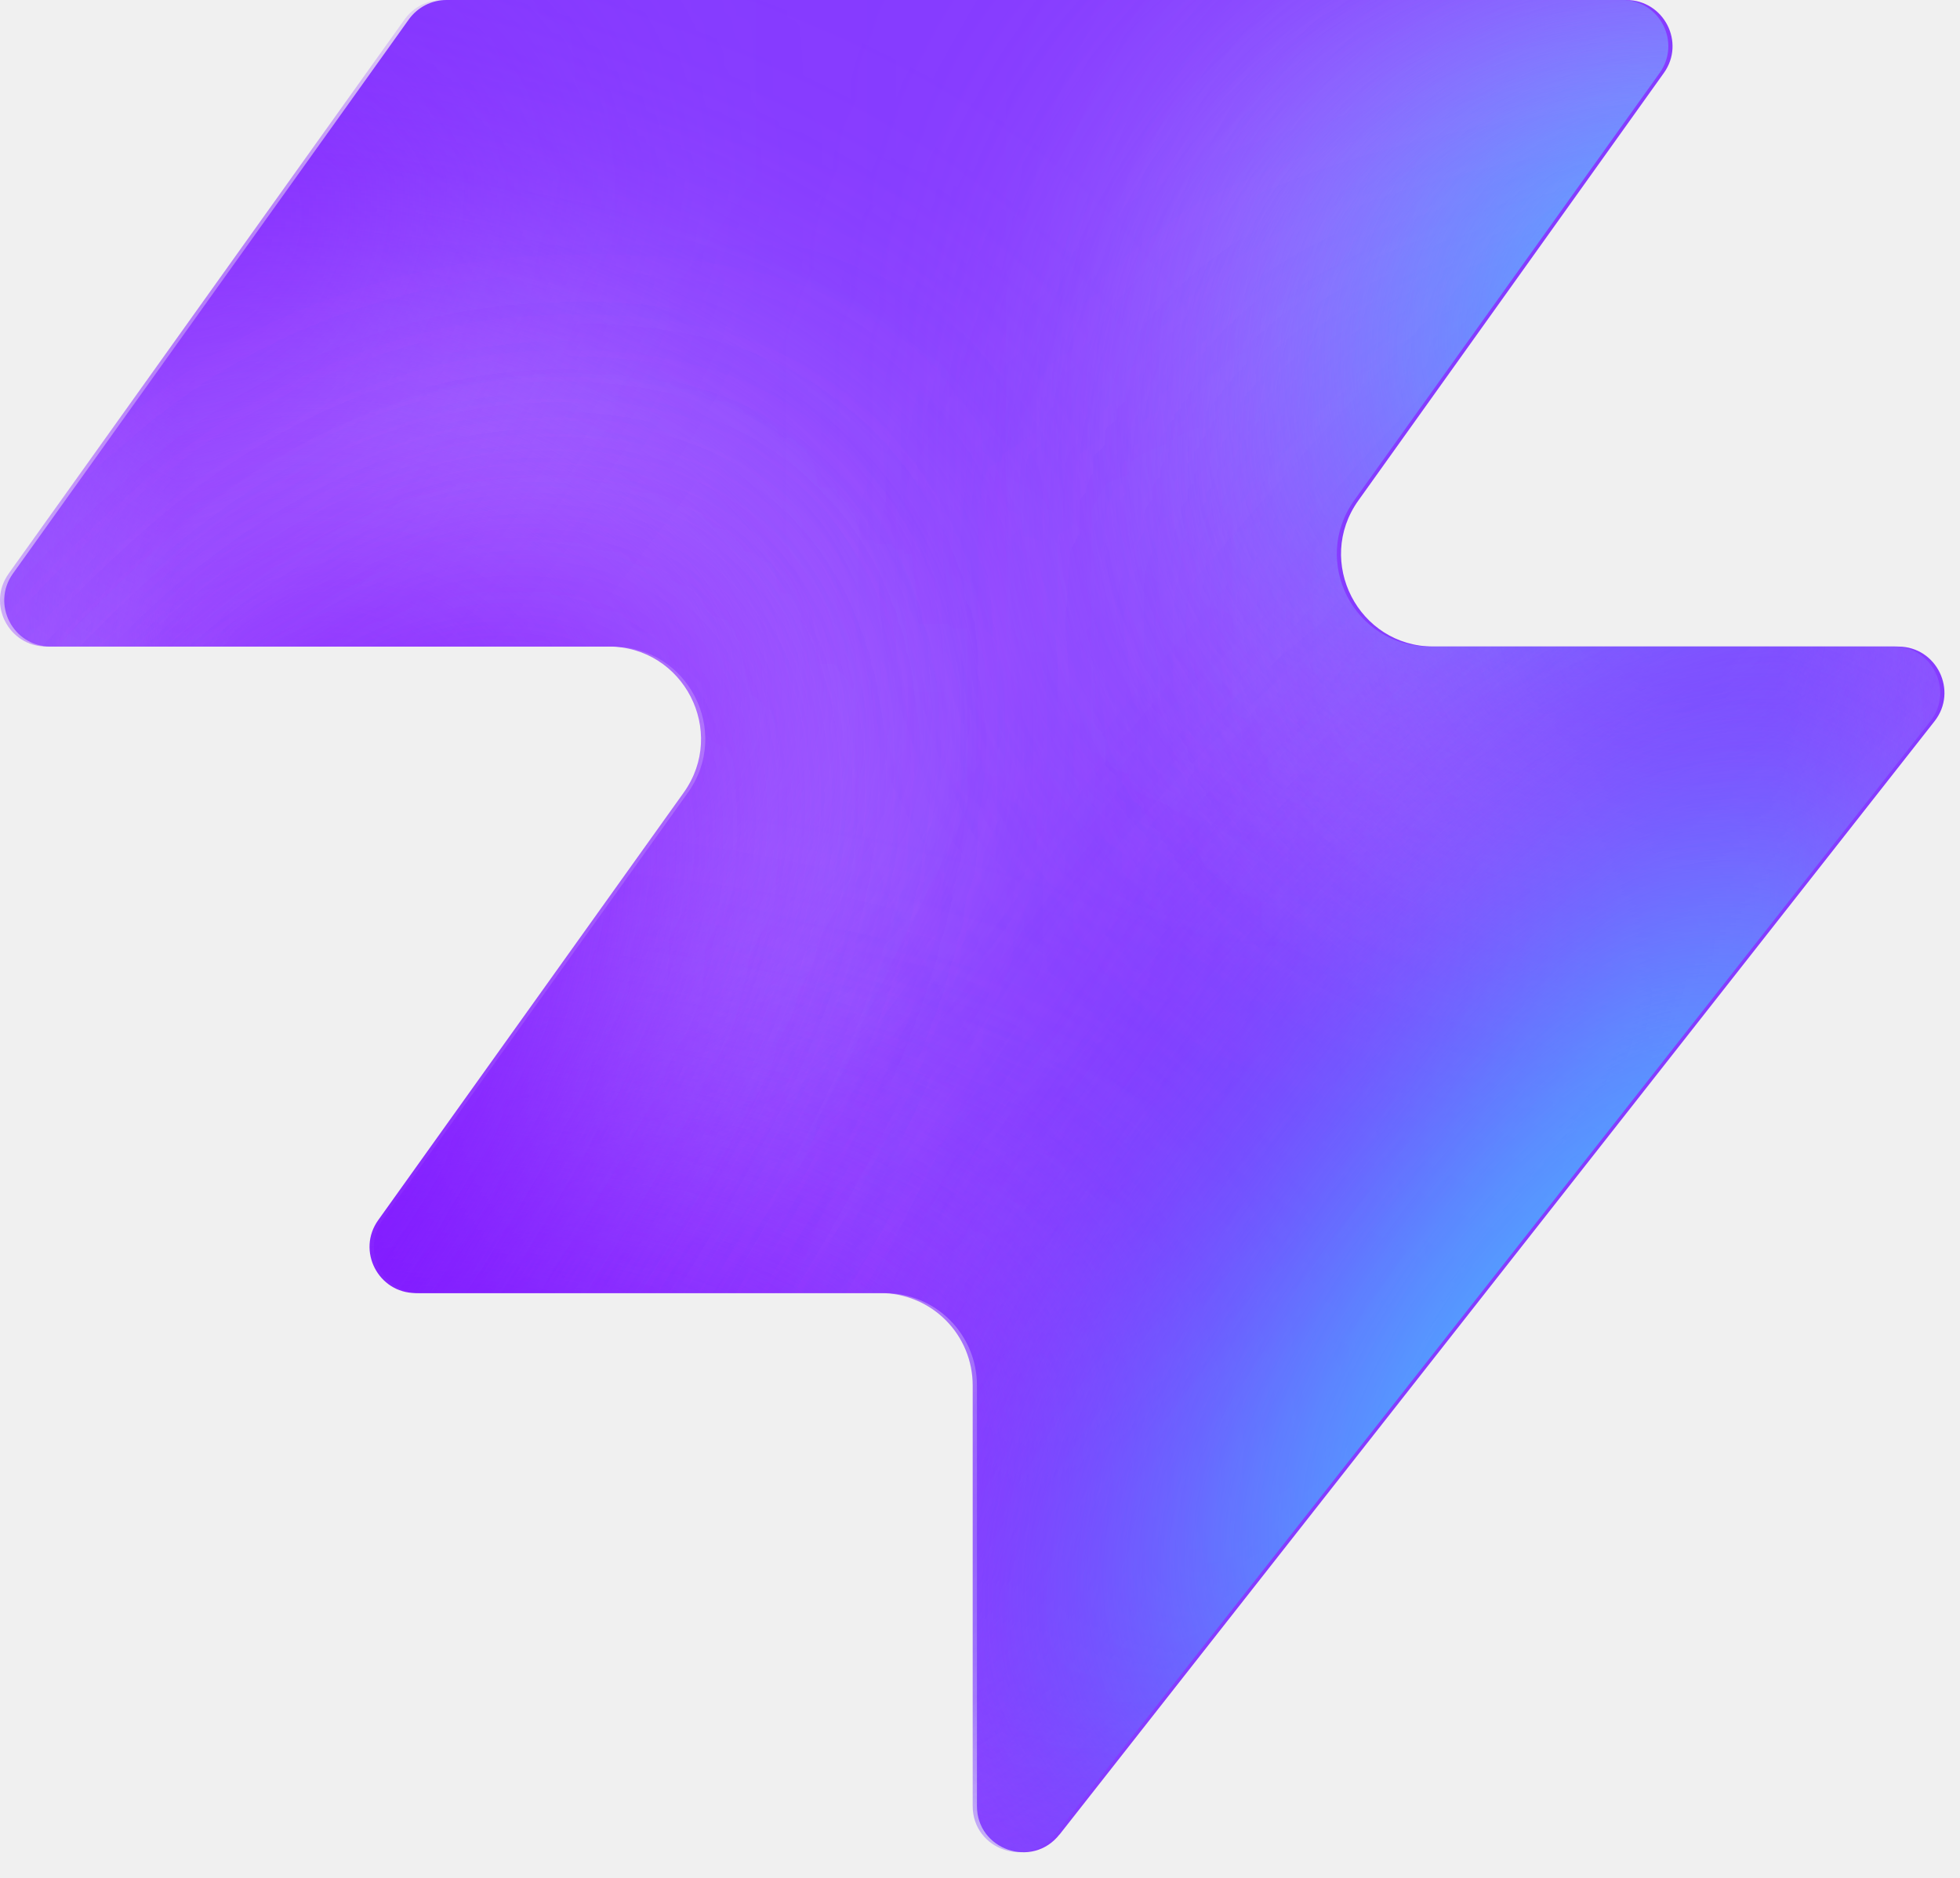
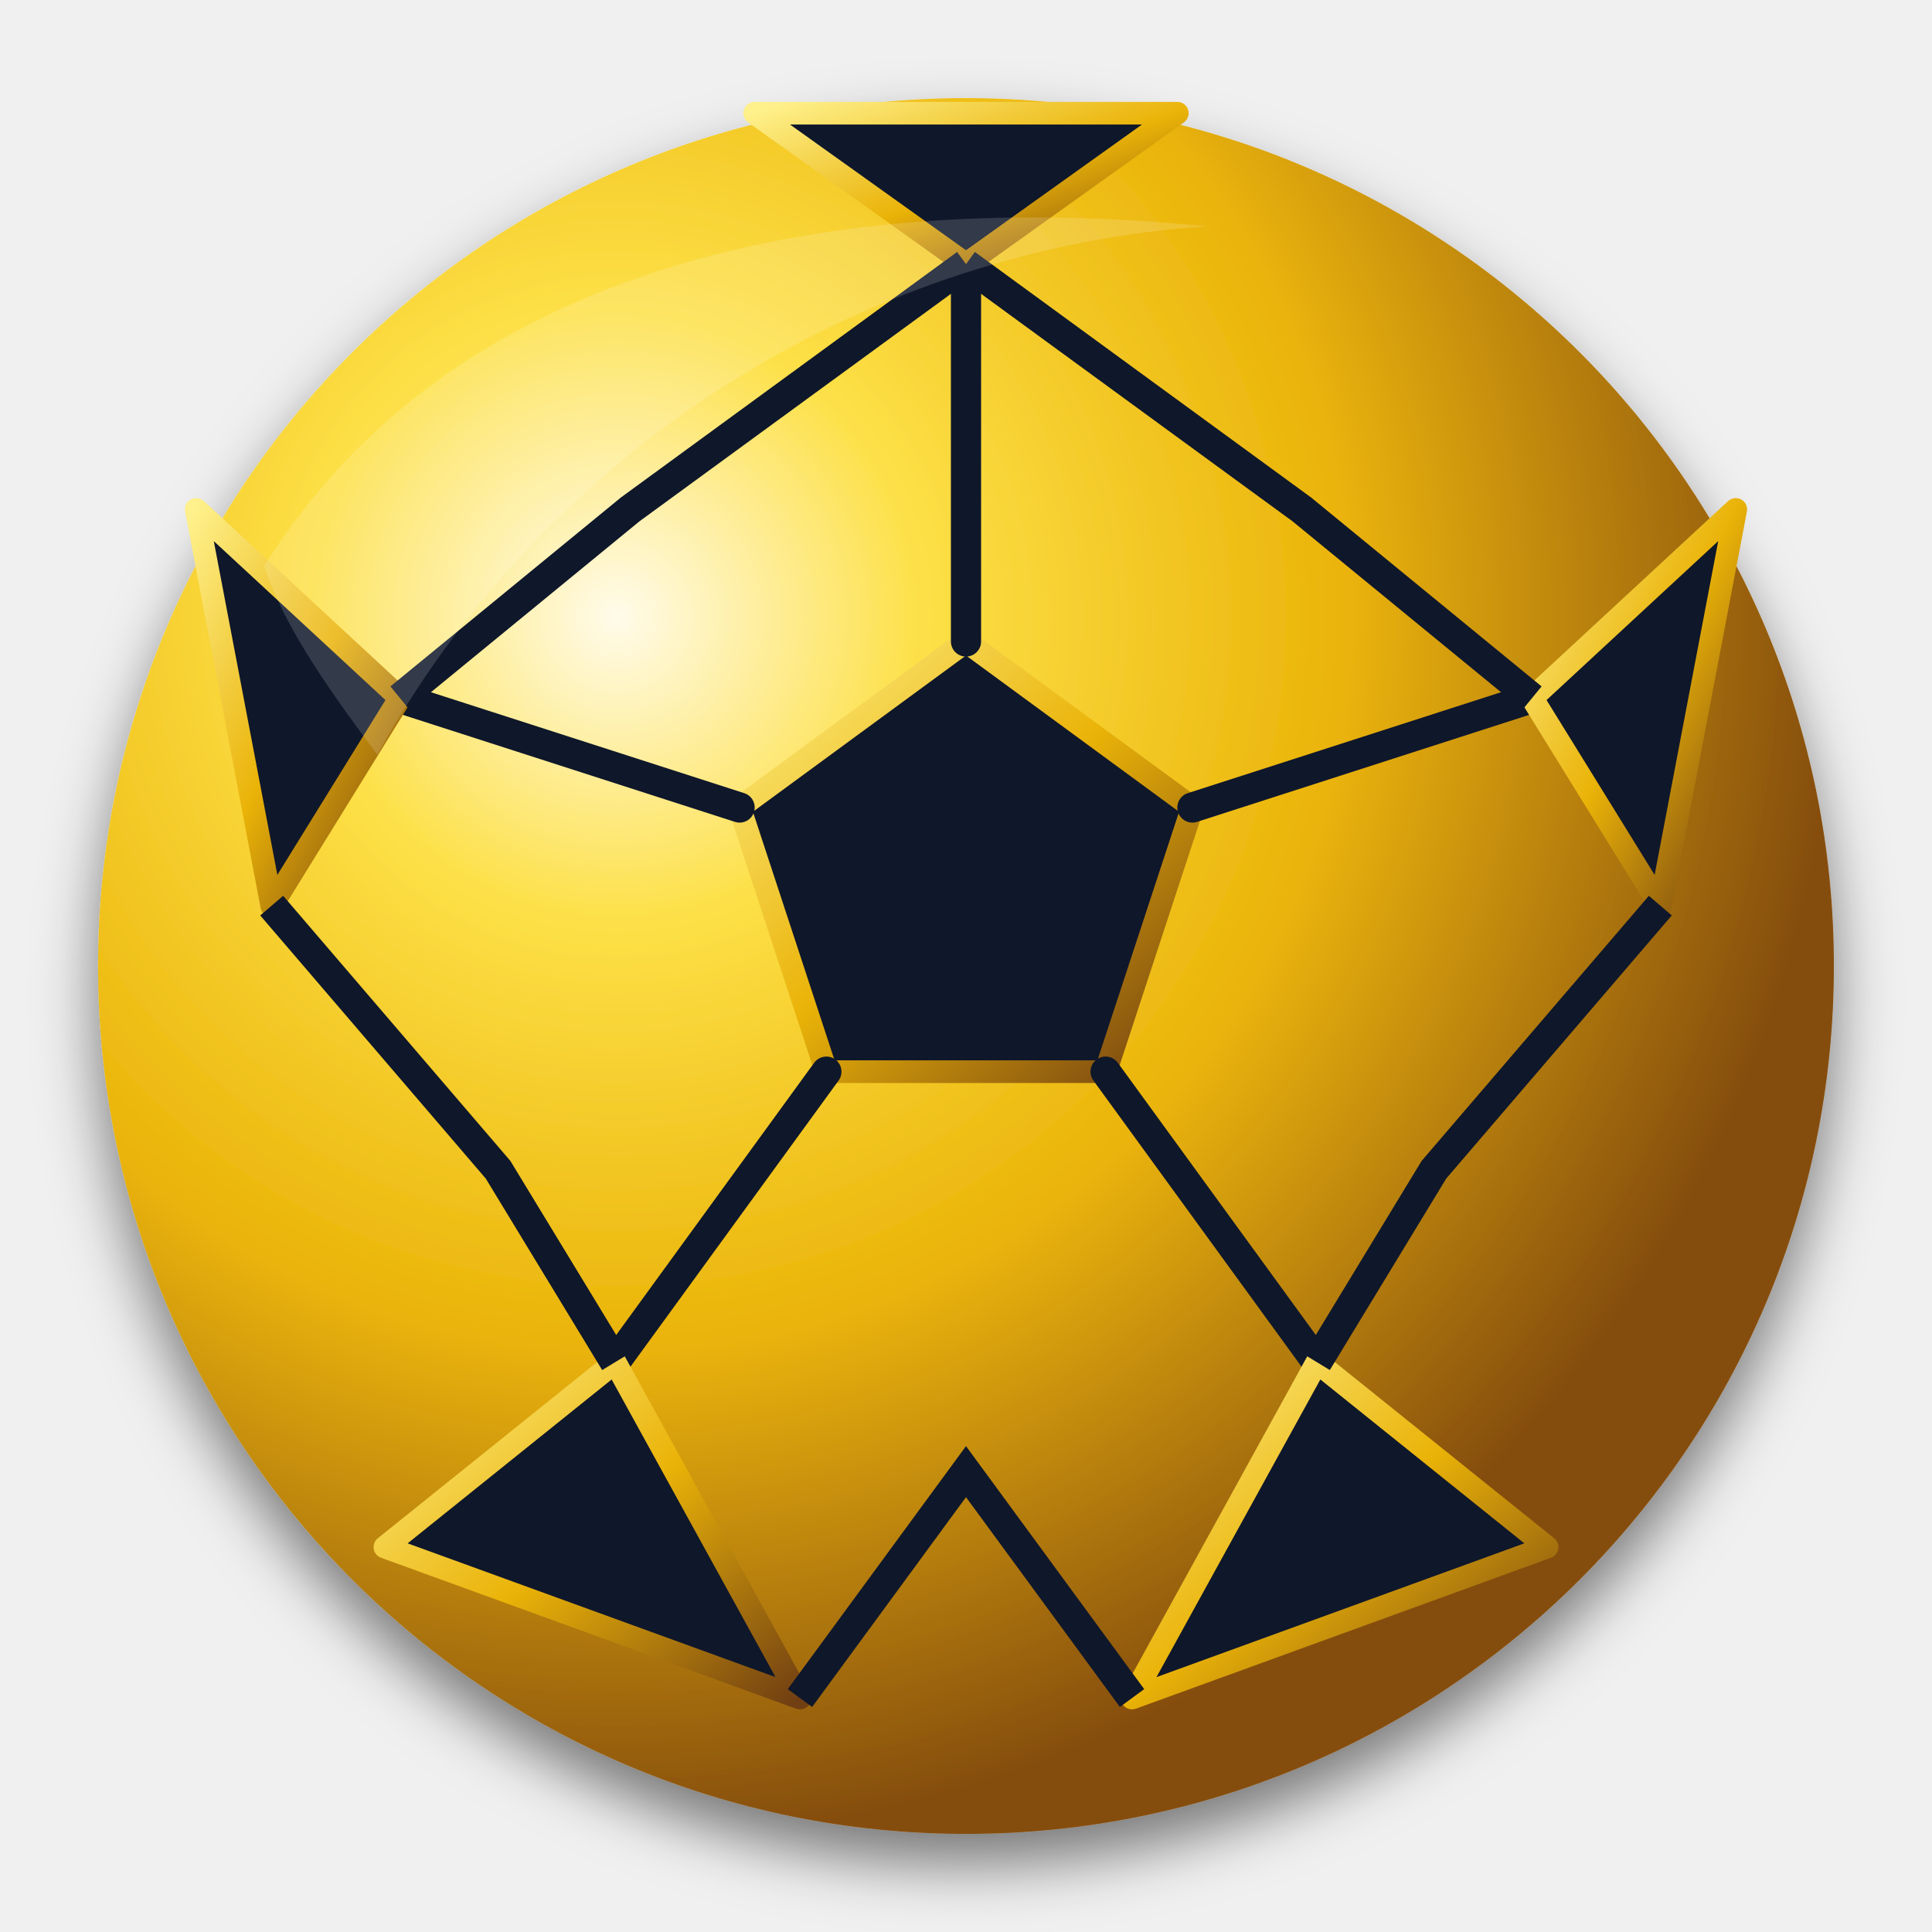
- <svg xmlns="http://www.w3.org/2000/svg" width="48" height="46" fill="none" viewBox="0 0 48 46">
-   <path fill="#863bff" d="M25.946 44.938c-.664.845-2.021.375-2.021-.698V33.937a2.26 2.26 0 0 0-2.262-2.262H10.287c-.92 0-1.456-1.04-.92-1.788l7.48-10.471c1.07-1.497 0-3.578-1.842-3.578H1.237c-.92 0-1.456-1.04-.92-1.788L10.013.474c.214-.297.556-.474.92-.474h28.894c.92 0 1.456 1.04.92 1.788l-7.48 10.471c-1.07 1.498 0 3.579 1.842 3.579h11.377c.943 0 1.473 1.088.89 1.83L25.947 44.94z" style="fill:#863bff;fill:color(display-p3 .525 .23 1);fill-opacity:1" />
-   <mask id="a" width="48" height="46" x="0" y="0" maskUnits="userSpaceOnUse" style="mask-type:alpha">
-     <path fill="#000" d="M25.842 44.938c-.664.844-2.021.375-2.021-.698V33.937a2.26 2.26 0 0 0-2.262-2.262H10.183c-.92 0-1.456-1.04-.92-1.788l7.48-10.471c1.07-1.498 0-3.579-1.842-3.579H1.133c-.92 0-1.456-1.04-.92-1.787L9.91.473c.214-.297.556-.474.92-.474h28.894c.92 0 1.456 1.04.92 1.788l-7.48 10.471c-1.07 1.498 0 3.578 1.842 3.578h11.377c.943 0 1.473 1.088.89 1.832L25.843 44.94z" style="fill:#000;fill-opacity:1" />
-   </mask>
-   <g mask="url(#a)">
-     <g filter="url(#b)">
-       <ellipse cx="5.508" cy="14.704" fill="#ede6ff" rx="5.508" ry="14.704" style="fill:#ede6ff;fill:color(display-p3 .927 .903 1);fill-opacity:1" transform="matrix(.00324 1 1 -.00324 -4.47 31.516)" />
-     </g>
-     <g filter="url(#c)">
-       <ellipse cx="10.399" cy="29.851" fill="#ede6ff" rx="10.399" ry="29.851" style="fill:#ede6ff;fill:color(display-p3 .927 .903 1);fill-opacity:1" transform="matrix(.00324 1 1 -.00324 -39.328 7.883)" />
-     </g>
-     <g filter="url(#d)">
-       <ellipse cx="5.508" cy="30.487" fill="#7e14ff" rx="5.508" ry="30.487" style="fill:#7e14ff;fill:color(display-p3 .492 .077 1);fill-opacity:1" transform="rotate(89.814 -25.913 -14.639)scale(1 -1)" />
-     </g>
-     <g filter="url(#e)">
-       <ellipse cx="5.508" cy="30.599" fill="#7e14ff" rx="5.508" ry="30.599" style="fill:#7e14ff;fill:color(display-p3 .492 .077 1);fill-opacity:1" transform="rotate(89.814 -32.644 -3.334)scale(1 -1)" />
-     </g>
-     <g filter="url(#f)">
-       <ellipse cx="5.508" cy="30.599" fill="#7e14ff" rx="5.508" ry="30.599" style="fill:#7e14ff;fill:color(display-p3 .492 .077 1);fill-opacity:1" transform="matrix(.00324 1 1 -.00324 -34.34 30.47)" />
-     </g>
-     <g filter="url(#g)">
-       <ellipse cx="14.072" cy="22.078" fill="#ede6ff" rx="14.072" ry="22.078" style="fill:#ede6ff;fill:color(display-p3 .927 .903 1);fill-opacity:1" transform="rotate(93.35 24.506 48.493)scale(-1 1)" />
-     </g>
-     <g filter="url(#h)">
-       <ellipse cx="3.47" cy="21.501" fill="#7e14ff" rx="3.47" ry="21.501" style="fill:#7e14ff;fill:color(display-p3 .492 .077 1);fill-opacity:1" transform="rotate(89.009 28.708 47.59)scale(-1 1)" />
-     </g>
-     <g filter="url(#i)">
-       <ellipse cx="3.47" cy="21.501" fill="#7e14ff" rx="3.47" ry="21.501" style="fill:#7e14ff;fill:color(display-p3 .492 .077 1);fill-opacity:1" transform="rotate(89.009 28.708 47.59)scale(-1 1)" />
-     </g>
-     <g filter="url(#j)">
-       <ellipse cx=".387" cy="8.972" fill="#7e14ff" rx="4.407" ry="29.108" style="fill:#7e14ff;fill:color(display-p3 .492 .077 1);fill-opacity:1" transform="rotate(39.51 .387 8.972)" />
-     </g>
-     <g filter="url(#k)">
-       <ellipse cx="47.523" cy="-6.092" fill="#7e14ff" rx="4.407" ry="29.108" style="fill:#7e14ff;fill:color(display-p3 .492 .077 1);fill-opacity:1" transform="rotate(37.892 47.523 -6.092)" />
-     </g>
-     <g filter="url(#l)">
-       <ellipse cx="41.412" cy="6.333" fill="#47bfff" rx="5.971" ry="9.665" style="fill:#47bfff;fill:color(display-p3 .28 .748 1);fill-opacity:1" transform="rotate(37.892 41.412 6.333)" />
-     </g>
-     <g filter="url(#m)">
-       <ellipse cx="-1.879" cy="38.332" fill="#7e14ff" rx="4.407" ry="29.108" style="fill:#7e14ff;fill:color(display-p3 .492 .077 1);fill-opacity:1" transform="rotate(37.892 -1.88 38.332)" />
-     </g>
-     <g filter="url(#n)">
-       <ellipse cx="-1.879" cy="38.332" fill="#7e14ff" rx="4.407" ry="29.108" style="fill:#7e14ff;fill:color(display-p3 .492 .077 1);fill-opacity:1" transform="rotate(37.892 -1.88 38.332)" />
-     </g>
-     <g filter="url(#o)">
-       <ellipse cx="35.651" cy="29.907" fill="#7e14ff" rx="4.407" ry="29.108" style="fill:#7e14ff;fill:color(display-p3 .492 .077 1);fill-opacity:1" transform="rotate(37.892 35.651 29.907)" />
-     </g>
-     <g filter="url(#p)">
-       <ellipse cx="38.418" cy="32.4" fill="#47bfff" rx="5.971" ry="15.297" style="fill:#47bfff;fill:color(display-p3 .28 .748 1);fill-opacity:1" transform="rotate(37.892 38.418 32.4)" />
-     </g>
-   </g>
+ <svg xmlns="http://www.w3.org/2000/svg" viewBox="0 0 512 512" width="100%" height="100%">
  <defs>
-     <filter id="b" width="60.045" height="41.654" x="-19.77" y="16.149" color-interpolation-filters="sRGB" filterUnits="userSpaceOnUse">
-       <feFlood flood-opacity="0" result="BackgroundImageFix" />
-       <feBlend in="SourceGraphic" in2="BackgroundImageFix" result="shape" />
-       <feGaussianBlur result="effect1_foregroundBlur_2002_17158" stdDeviation="7.659" />
-     </filter>
-     <filter id="c" width="90.34" height="51.437" x="-54.613" y="-7.533" color-interpolation-filters="sRGB" filterUnits="userSpaceOnUse">
-       <feFlood flood-opacity="0" result="BackgroundImageFix" />
-       <feBlend in="SourceGraphic" in2="BackgroundImageFix" result="shape" />
-       <feGaussianBlur result="effect1_foregroundBlur_2002_17158" stdDeviation="7.659" />
-     </filter>
-     <filter id="d" width="79.355" height="29.4" x="-49.64" y="2.03" color-interpolation-filters="sRGB" filterUnits="userSpaceOnUse">
-       <feFlood flood-opacity="0" result="BackgroundImageFix" />
-       <feBlend in="SourceGraphic" in2="BackgroundImageFix" result="shape" />
-       <feGaussianBlur result="effect1_foregroundBlur_2002_17158" stdDeviation="4.596" />
-     </filter>
-     <filter id="e" width="79.579" height="29.4" x="-45.045" y="20.029" color-interpolation-filters="sRGB" filterUnits="userSpaceOnUse">
-       <feFlood flood-opacity="0" result="BackgroundImageFix" />
-       <feBlend in="SourceGraphic" in2="BackgroundImageFix" result="shape" />
-       <feGaussianBlur result="effect1_foregroundBlur_2002_17158" stdDeviation="4.596" />
-     </filter>
-     <filter id="f" width="79.579" height="29.4" x="-43.513" y="21.178" color-interpolation-filters="sRGB" filterUnits="userSpaceOnUse">
-       <feFlood flood-opacity="0" result="BackgroundImageFix" />
-       <feBlend in="SourceGraphic" in2="BackgroundImageFix" result="shape" />
-       <feGaussianBlur result="effect1_foregroundBlur_2002_17158" stdDeviation="4.596" />
-     </filter>
-     <filter id="g" width="74.749" height="58.852" x="15.756" y="-17.901" color-interpolation-filters="sRGB" filterUnits="userSpaceOnUse">
-       <feFlood flood-opacity="0" result="BackgroundImageFix" />
-       <feBlend in="SourceGraphic" in2="BackgroundImageFix" result="shape" />
-       <feGaussianBlur result="effect1_foregroundBlur_2002_17158" stdDeviation="7.659" />
-     </filter>
-     <filter id="h" width="61.377" height="25.362" x="23.548" y="2.284" color-interpolation-filters="sRGB" filterUnits="userSpaceOnUse">
-       <feFlood flood-opacity="0" result="BackgroundImageFix" />
-       <feBlend in="SourceGraphic" in2="BackgroundImageFix" result="shape" />
-       <feGaussianBlur result="effect1_foregroundBlur_2002_17158" stdDeviation="4.596" />
-     </filter>
-     <filter id="i" width="61.377" height="25.362" x="23.548" y="2.284" color-interpolation-filters="sRGB" filterUnits="userSpaceOnUse">
-       <feFlood flood-opacity="0" result="BackgroundImageFix" />
-       <feBlend in="SourceGraphic" in2="BackgroundImageFix" result="shape" />
-       <feGaussianBlur result="effect1_foregroundBlur_2002_17158" stdDeviation="4.596" />
-     </filter>
-     <filter id="j" width="56.045" height="63.649" x="-27.636" y="-22.853" color-interpolation-filters="sRGB" filterUnits="userSpaceOnUse">
-       <feFlood flood-opacity="0" result="BackgroundImageFix" />
-       <feBlend in="SourceGraphic" in2="BackgroundImageFix" result="shape" />
-       <feGaussianBlur result="effect1_foregroundBlur_2002_17158" stdDeviation="4.596" />
-     </filter>
-     <filter id="k" width="54.814" height="64.646" x="20.116" y="-38.415" color-interpolation-filters="sRGB" filterUnits="userSpaceOnUse">
-       <feFlood flood-opacity="0" result="BackgroundImageFix" />
-       <feBlend in="SourceGraphic" in2="BackgroundImageFix" result="shape" />
-       <feGaussianBlur result="effect1_foregroundBlur_2002_17158" stdDeviation="4.596" />
-     </filter>
-     <filter id="l" width="33.541" height="35.313" x="24.641" y="-11.323" color-interpolation-filters="sRGB" filterUnits="userSpaceOnUse">
-       <feFlood flood-opacity="0" result="BackgroundImageFix" />
-       <feBlend in="SourceGraphic" in2="BackgroundImageFix" result="shape" />
-       <feGaussianBlur result="effect1_foregroundBlur_2002_17158" stdDeviation="4.596" />
-     </filter>
-     <filter id="m" width="54.814" height="64.646" x="-29.286" y="6.009" color-interpolation-filters="sRGB" filterUnits="userSpaceOnUse">
-       <feFlood flood-opacity="0" result="BackgroundImageFix" />
-       <feBlend in="SourceGraphic" in2="BackgroundImageFix" result="shape" />
-       <feGaussianBlur result="effect1_foregroundBlur_2002_17158" stdDeviation="4.596" />
-     </filter>
-     <filter id="n" width="54.814" height="64.646" x="-29.286" y="6.009" color-interpolation-filters="sRGB" filterUnits="userSpaceOnUse">
-       <feFlood flood-opacity="0" result="BackgroundImageFix" />
-       <feBlend in="SourceGraphic" in2="BackgroundImageFix" result="shape" />
-       <feGaussianBlur result="effect1_foregroundBlur_2002_17158" stdDeviation="4.596" />
-     </filter>
-     <filter id="o" width="54.814" height="64.646" x="8.244" y="-2.416" color-interpolation-filters="sRGB" filterUnits="userSpaceOnUse">
-       <feFlood flood-opacity="0" result="BackgroundImageFix" />
-       <feBlend in="SourceGraphic" in2="BackgroundImageFix" result="shape" />
-       <feGaussianBlur result="effect1_foregroundBlur_2002_17158" stdDeviation="4.596" />
-     </filter>
-     <filter id="p" width="39.409" height="43.623" x="18.713" y="10.588" color-interpolation-filters="sRGB" filterUnits="userSpaceOnUse">
-       <feFlood flood-opacity="0" result="BackgroundImageFix" />
-       <feBlend in="SourceGraphic" in2="BackgroundImageFix" result="shape" />
-       <feGaussianBlur result="effect1_foregroundBlur_2002_17158" stdDeviation="4.596" />
+     <radialGradient id="gold-radial" cx="30%" cy="30%" r="70%">
+       <stop offset="0%" stop-color="#fffbeb" />
+       <stop offset="25%" stop-color="#fde047" />
+       <stop offset="60%" stop-color="#eab308" />
+       <stop offset="100%" stop-color="#854d0e" />
+     </radialGradient>
+     <linearGradient id="gold-linear" x1="0%" y1="0%" x2="100%" y2="100%">
+       <stop offset="0%" stop-color="#fef08a" />
+       <stop offset="50%" stop-color="#eab308" />
+       <stop offset="100%" stop-color="#713f12" />
+     </linearGradient>
+     <filter id="shadow" x="-10%" y="-10%" width="130%" height="130%">
+       <feDropShadow dx="0" dy="8" stdDeviation="8" flood-color="#000" flood-opacity="0.5" />
    </filter>
  </defs>
+   <circle cx="256" cy="256" r="230" fill="url(#gold-radial)" filter="url(#shadow)" />
+   <polygon points="256,170 316,214 293,284 219,284 196,214" fill="#0f172a" stroke="url(#gold-linear)" stroke-width="6" stroke-linejoin="round" />
+   <line x1="256" y1="170" x2="256" y2="70" stroke="#0f172a" stroke-width="8" stroke-linecap="round" />
+   <line x1="316" y1="214" x2="406" y2="185" stroke="#0f172a" stroke-width="8" stroke-linecap="round" />
+   <line x1="293" y1="284" x2="349" y2="361" stroke="#0f172a" stroke-width="8" stroke-linecap="round" />
+   <line x1="219" y1="284" x2="163" y2="361" stroke="#0f172a" stroke-width="8" stroke-linecap="round" />
+   <line x1="196" y1="214" x2="106" y2="185" stroke="#0f172a" stroke-width="8" stroke-linecap="round" />
+   <polygon points="256,70 200,30 312,30" fill="#0f172a" stroke="url(#gold-linear)" stroke-width="6" stroke-linejoin="round" />
+   <polygon points="406,185 460,135 440,240" fill="#0f172a" stroke="url(#gold-linear)" stroke-width="6" stroke-linejoin="round" />
+   <polygon points="349,361 410,410 300,450" fill="#0f172a" stroke="url(#gold-linear)" stroke-width="6" stroke-linejoin="round" />
+   <polygon points="163,361 102,410 212,450" fill="#0f172a" stroke="url(#gold-linear)" stroke-width="6" stroke-linejoin="round" />
+   <polygon points="106,185 52,135 72,240" fill="#0f172a" stroke="url(#gold-linear)" stroke-width="6" stroke-linejoin="round" />
+   <path d="M256,70 L345,135 L406,185 M440,240 L380,310 L349,361 M300,450 L256,390 L212,450 M163,361 L132,310 L72,240 M106,185 L167,135 L256,70" fill="none" stroke="#0f172a" stroke-width="8" />
+   <path d="M70,150 C120,70 220,50 320,60 C240,65 150,110 100,200 C85,180 75,165 70,150 Z" fill="#ffffff" opacity="0.15" />
</svg>
